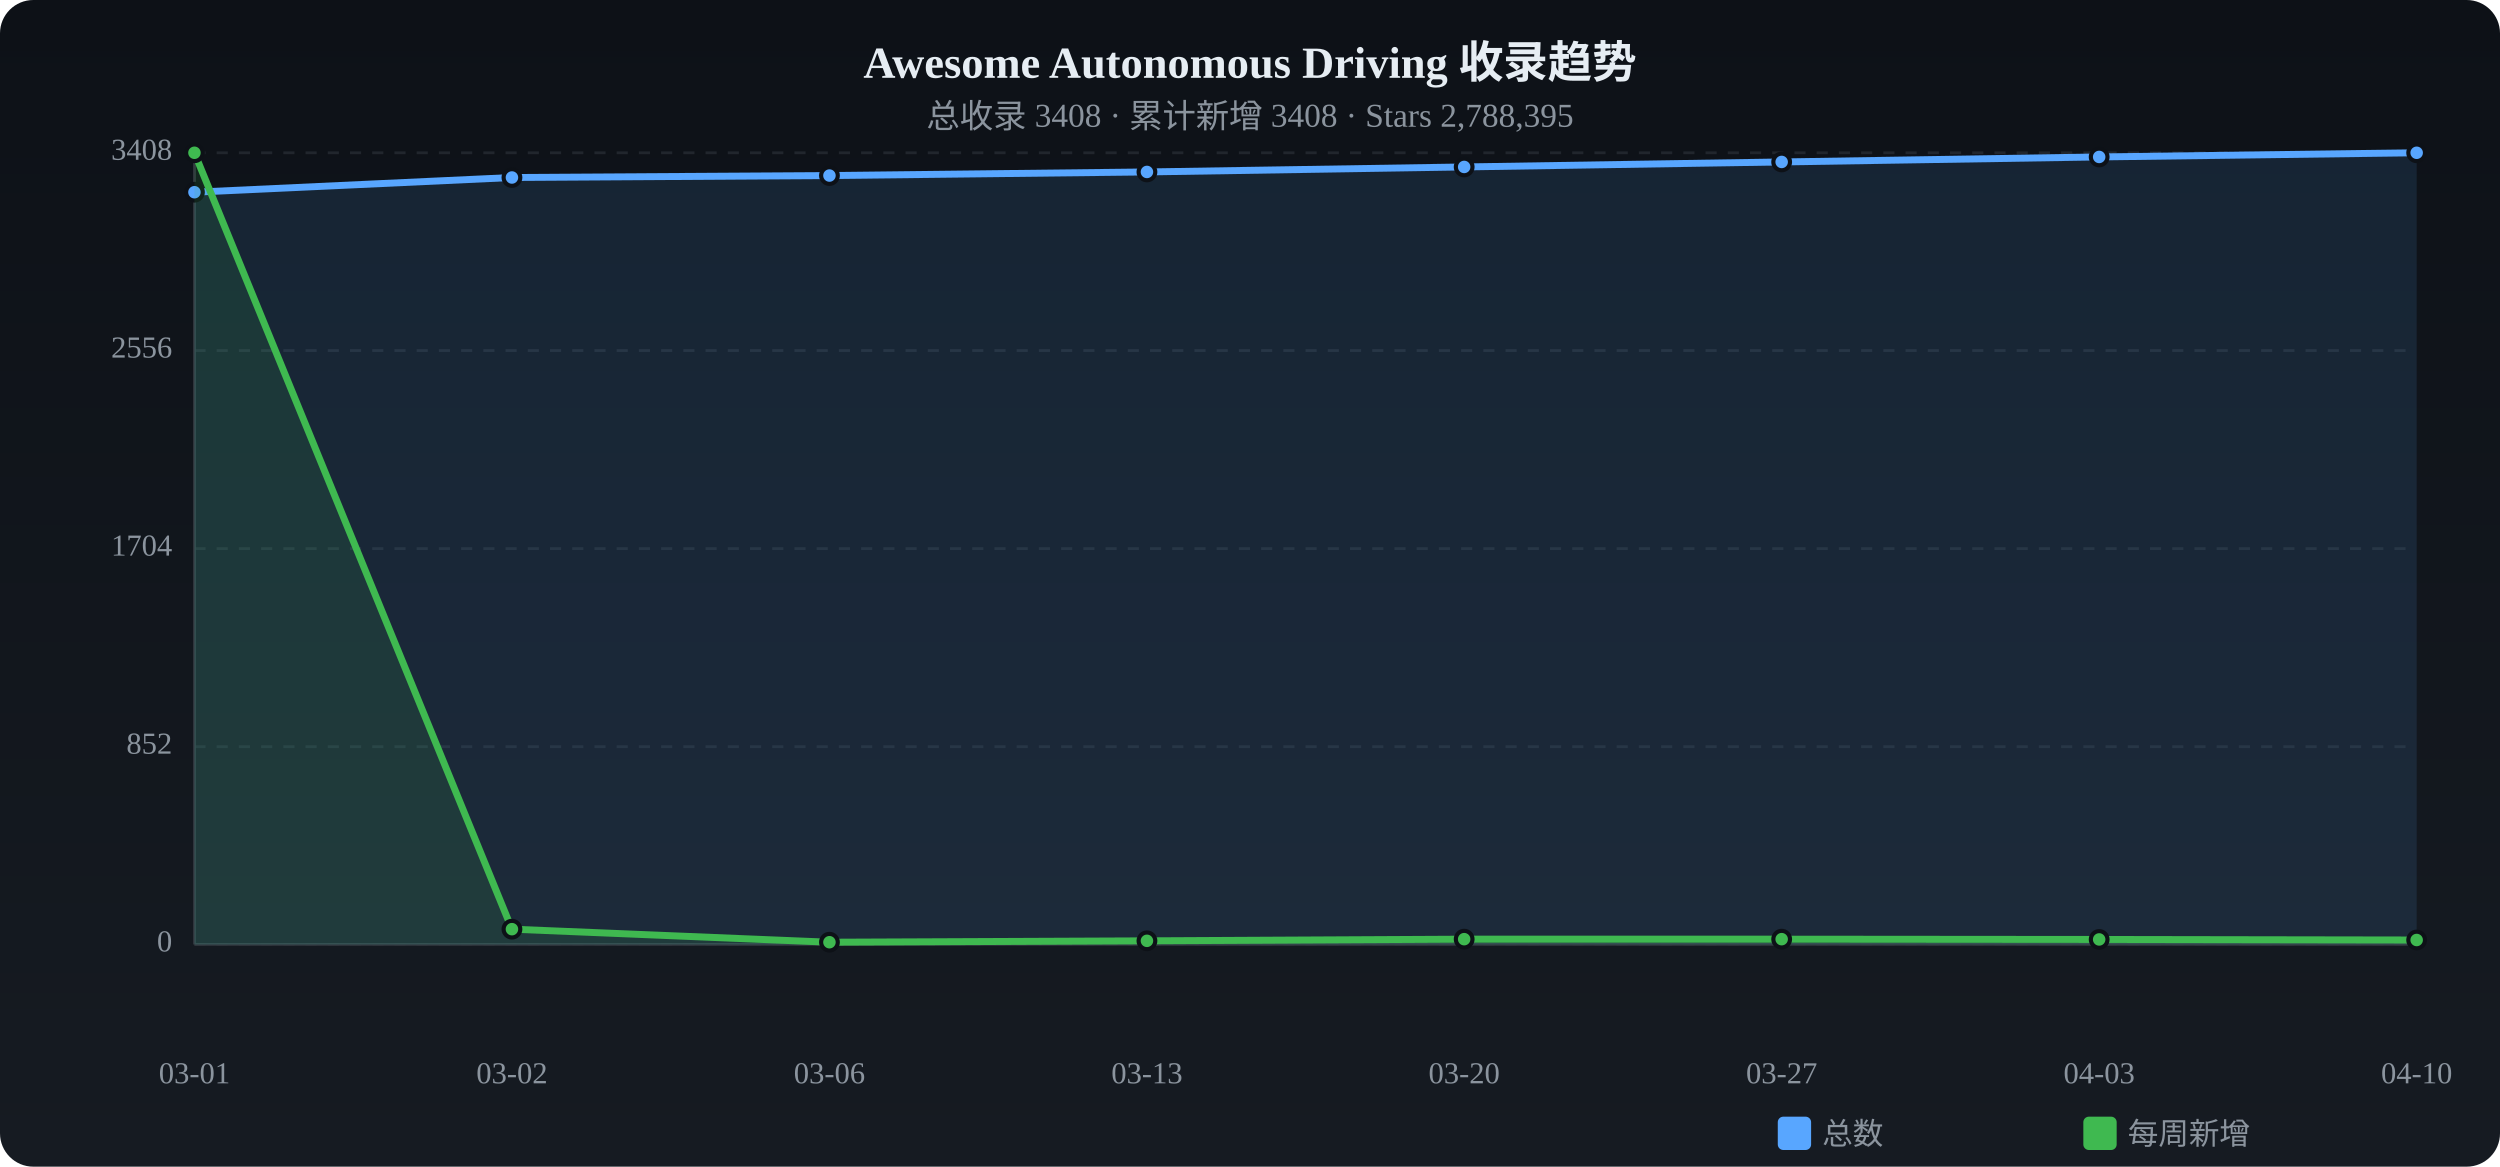
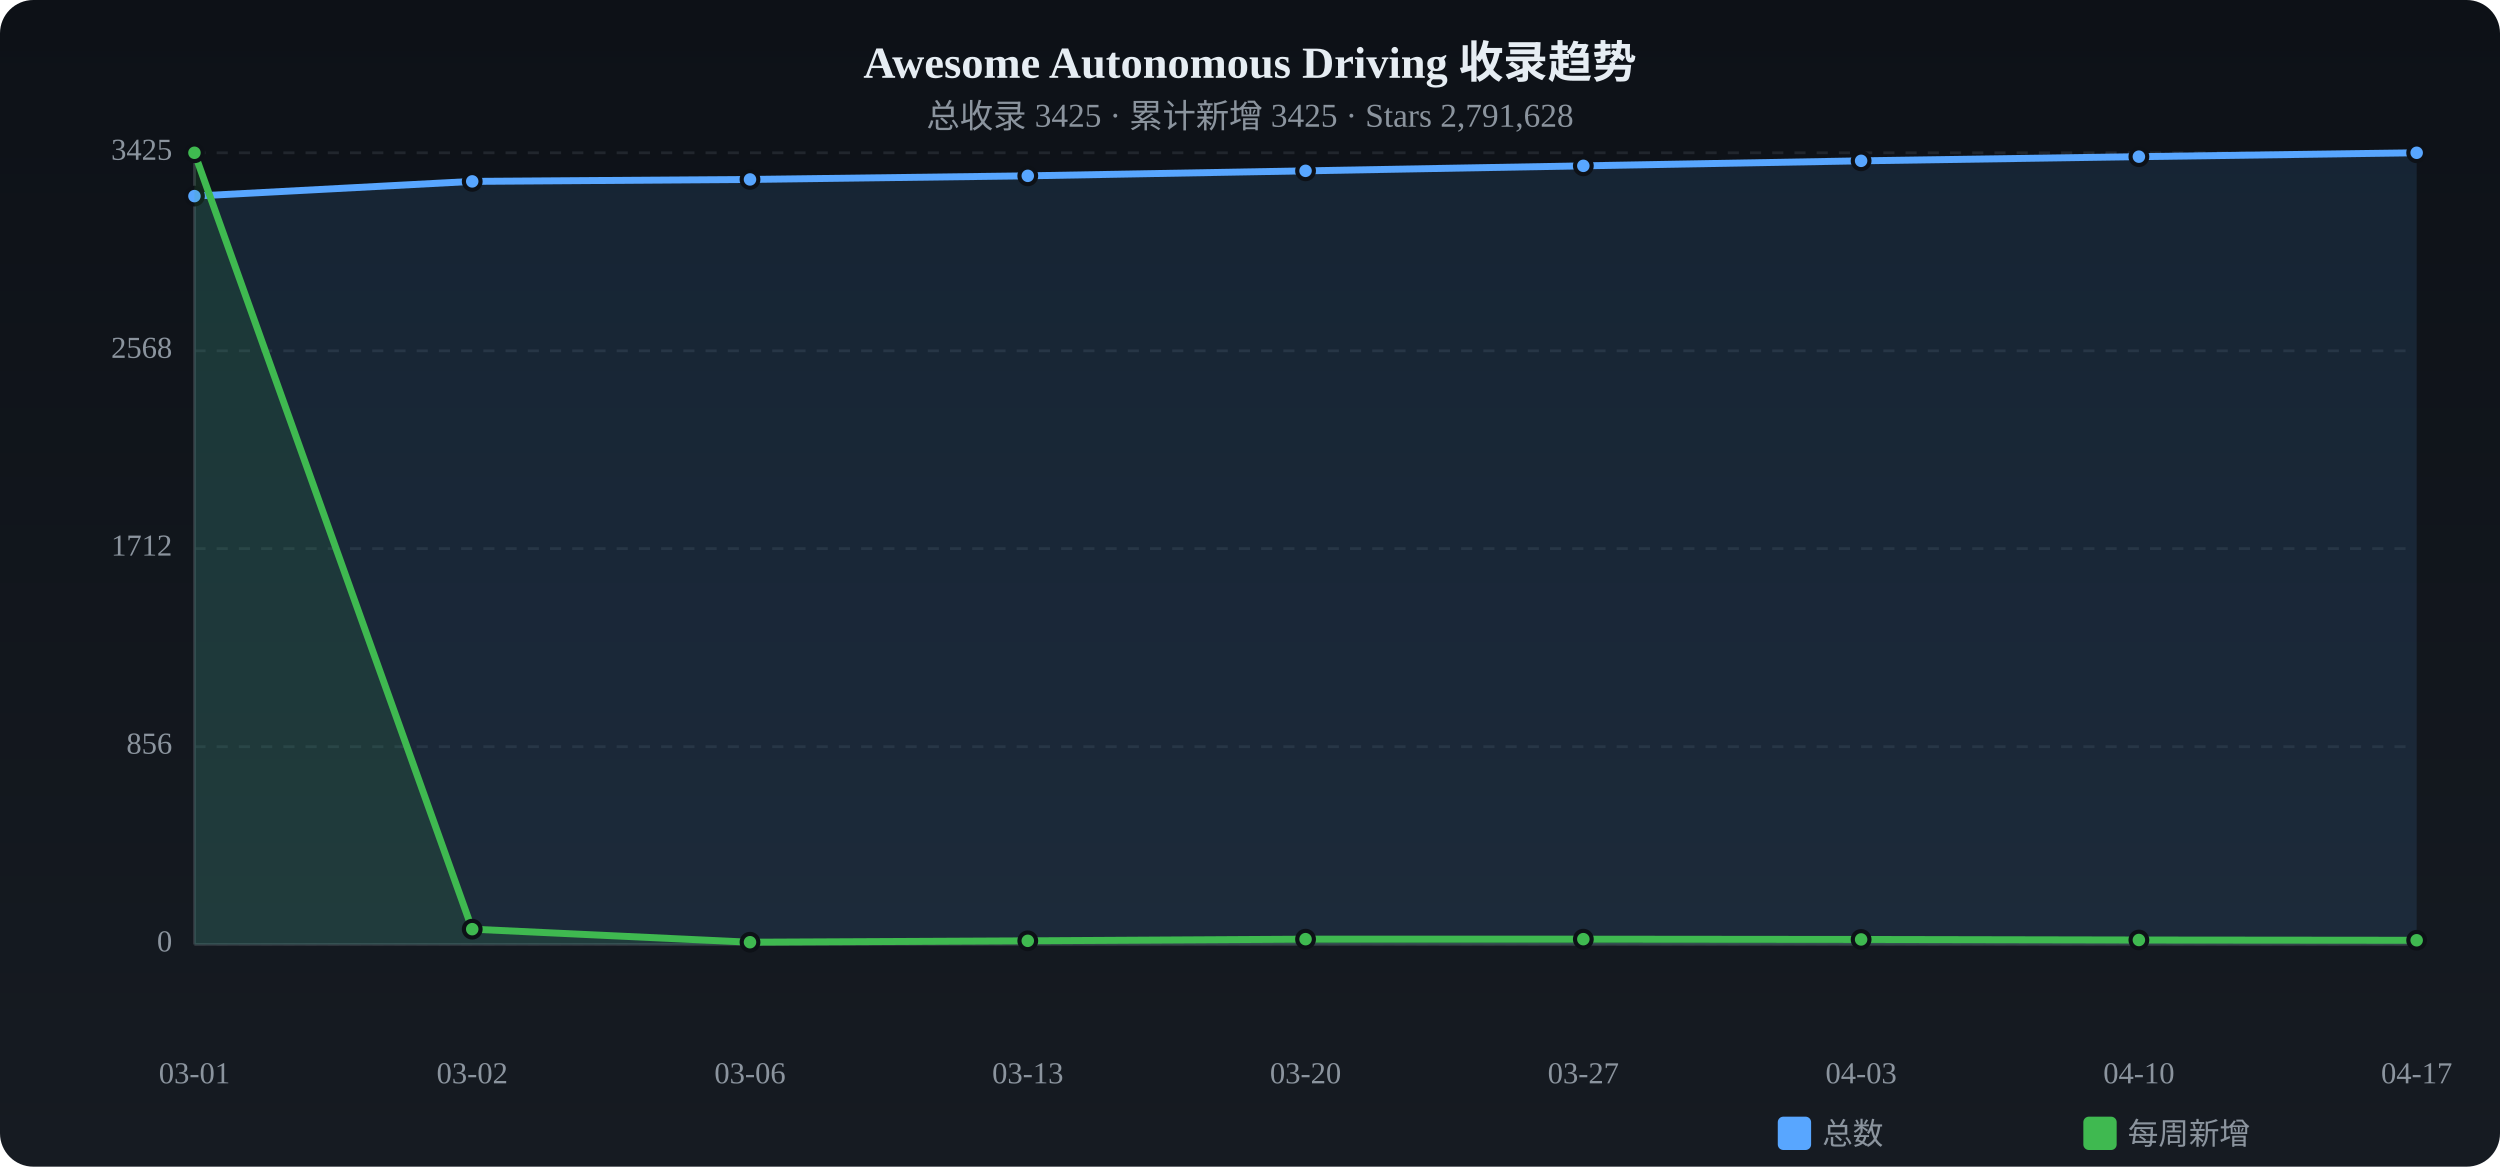
<svg xmlns="http://www.w3.org/2000/svg" viewBox="0 0 900 420" width="900" height="420">
  <defs>
    <linearGradient id="tbg" x1="0%" y1="0%" x2="0%" y2="100%">
      <stop offset="0%" stop-color="#0d1117" />
      <stop offset="100%" stop-color="#161b22" />
    </linearGradient>
  </defs>
  <rect width="900" height="420" rx="12" fill="url(#tbg)" />
  <text x="450.0" y="28" text-anchor="middle" fill="#e6edf3" font-size="16" font-weight="bold">Awesome Autonomous Driving 收录趋势</text>
-   <text x="450.0" y="46" text-anchor="middle" fill="#8b949e" font-size="12">总收录 3408 · 累计新增 3408 · Stars 2,788,395</text>
+   <text x="450.0" y="46" text-anchor="middle" fill="#8b949e" font-size="12">总收录 3425 · 累计新增 3425 · Stars 2,791,628</text>
  <text x="62" y="340.0" text-anchor="end" fill="#8b949e" font-size="11" dominant-baseline="middle">0</text>
  <line x1="70" y1="340.0" x2="870" y2="340.0" stroke="#21262d" stroke-dasharray="4 4" />
-   <text x="62" y="268.8" text-anchor="end" fill="#8b949e" font-size="11" dominant-baseline="middle">852</text>
+   <text x="62" y="268.8" text-anchor="end" fill="#8b949e" font-size="11" dominant-baseline="middle">856</text>
  <line x1="70" y1="268.8" x2="870" y2="268.8" stroke="#21262d" stroke-dasharray="4 4" />
-   <text x="62" y="197.5" text-anchor="end" fill="#8b949e" font-size="11" dominant-baseline="middle">1704</text>
+   <text x="62" y="197.5" text-anchor="end" fill="#8b949e" font-size="11" dominant-baseline="middle">1712</text>
  <line x1="70" y1="197.5" x2="870" y2="197.5" stroke="#21262d" stroke-dasharray="4 4" />
-   <text x="62" y="126.2" text-anchor="end" fill="#8b949e" font-size="11" dominant-baseline="middle">2556</text>
-   <line x1="70" y1="126.2" x2="870" y2="126.2" stroke="#21262d" stroke-dasharray="4 4" />
-   <text x="62" y="55.0" text-anchor="end" fill="#8b949e" font-size="11" dominant-baseline="middle">3408</text>
+   <text x="62" y="126.3" text-anchor="end" fill="#8b949e" font-size="11" dominant-baseline="middle">2568</text>
+   <line x1="70" y1="126.3" x2="870" y2="126.3" stroke="#21262d" stroke-dasharray="4 4" />
+   <text x="62" y="55.0" text-anchor="end" fill="#8b949e" font-size="11" dominant-baseline="middle">3425</text>
  <line x1="70" y1="55.0" x2="870" y2="55.0" stroke="#21262d" stroke-dasharray="4 4" />
  <line x1="70" y1="55" x2="70" y2="340" stroke="#30363d" />
  <line x1="70" y1="340" x2="870" y2="340" stroke="#30363d" />
-   <path d="M70.0,69.2 L184.3,63.9 L298.6,63.2 L412.9,61.9 L527.1,60.1 L641.4,58.3 L755.7,56.5 L870.0,55.0 L870.0,340 L70.0,340 Z" fill="#58a6ff" opacity="0.12" />
-   <polyline points="70.0,69.2 184.3,63.9 298.6,63.2 412.9,61.9 527.1,60.1 641.4,58.3 755.7,56.5 870.0,55.0" fill="none" stroke="#58a6ff" stroke-width="2.5" stroke-linecap="round" stroke-linejoin="round" />
-   <circle cx="70.0" cy="69.2" r="3" fill="#58a6ff" stroke="#0d1117" stroke-width="1.5" />
-   <circle cx="184.3" cy="63.9" r="3" fill="#58a6ff" stroke="#0d1117" stroke-width="1.5" />
-   <circle cx="298.6" cy="63.2" r="3" fill="#58a6ff" stroke="#0d1117" stroke-width="1.5" />
-   <circle cx="412.9" cy="61.9" r="3" fill="#58a6ff" stroke="#0d1117" stroke-width="1.5" />
-   <circle cx="527.1" cy="60.1" r="3" fill="#58a6ff" stroke="#0d1117" stroke-width="1.5" />
-   <circle cx="641.4" cy="58.3" r="3" fill="#58a6ff" stroke="#0d1117" stroke-width="1.5" />
-   <circle cx="755.7" cy="56.5" r="3" fill="#58a6ff" stroke="#0d1117" stroke-width="1.5" />
+   <path d="M70.0,70.6 L170.0,65.3 L270.0,64.6 L370.0,63.3 L470.0,61.5 L570.0,59.7 L670.0,57.9 L770.0,56.4 L870.0,55.0 L870.0,340 L70.0,340 Z" fill="#58a6ff" opacity="0.12" />
+   <polyline points="70.0,70.6 170.0,65.3 270.0,64.6 370.0,63.3 470.0,61.5 570.0,59.7 670.0,57.9 770.0,56.4 870.0,55.0" fill="none" stroke="#58a6ff" stroke-width="2.5" stroke-linecap="round" stroke-linejoin="round" />
+   <circle cx="70.0" cy="70.6" r="3" fill="#58a6ff" stroke="#0d1117" stroke-width="1.5" />
+   <circle cx="170.0" cy="65.3" r="3" fill="#58a6ff" stroke="#0d1117" stroke-width="1.5" />
+   <circle cx="270.0" cy="64.6" r="3" fill="#58a6ff" stroke="#0d1117" stroke-width="1.5" />
+   <circle cx="370.0" cy="63.3" r="3" fill="#58a6ff" stroke="#0d1117" stroke-width="1.5" />
+   <circle cx="470.0" cy="61.5" r="3" fill="#58a6ff" stroke="#0d1117" stroke-width="1.5" />
+   <circle cx="570.0" cy="59.7" r="3" fill="#58a6ff" stroke="#0d1117" stroke-width="1.5" />
+   <circle cx="670.0" cy="57.9" r="3" fill="#58a6ff" stroke="#0d1117" stroke-width="1.5" />
+   <circle cx="770.0" cy="56.4" r="3" fill="#58a6ff" stroke="#0d1117" stroke-width="1.5" />
  <circle cx="870.0" cy="55.0" r="3" fill="#58a6ff" stroke="#0d1117" stroke-width="1.5" />
-   <path d="M70.0,55.0 L184.3,334.5 L298.6,339.2 L412.9,338.7 L527.1,338.1 L641.4,338.1 L755.7,338.2 L870.0,338.4 L870.0,340 L70.0,340 Z" fill="#3fb950" opacity="0.12" />
-   <polyline points="70.0,55.0 184.3,334.5 298.6,339.2 412.9,338.7 527.1,338.1 641.4,338.1 755.7,338.2 870.0,338.4" fill="none" stroke="#3fb950" stroke-width="2.5" stroke-linecap="round" stroke-linejoin="round" />
+   <path d="M70.0,55.0 L170.0,334.5 L270.0,339.2 L370.0,338.7 L470.0,338.1 L570.0,338.1 L670.0,338.2 L770.0,338.4 L870.0,338.5 L870.0,340 L70.0,340 Z" fill="#3fb950" opacity="0.12" />
+   <polyline points="70.0,55.0 170.0,334.5 270.0,339.2 370.0,338.7 470.0,338.1 570.0,338.1 670.0,338.2 770.0,338.4 870.0,338.5" fill="none" stroke="#3fb950" stroke-width="2.5" stroke-linecap="round" stroke-linejoin="round" />
  <circle cx="70.0" cy="55.0" r="3" fill="#3fb950" stroke="#0d1117" stroke-width="1.5" />
-   <circle cx="184.3" cy="334.5" r="3" fill="#3fb950" stroke="#0d1117" stroke-width="1.5" />
-   <circle cx="298.6" cy="339.2" r="3" fill="#3fb950" stroke="#0d1117" stroke-width="1.5" />
-   <circle cx="412.9" cy="338.7" r="3" fill="#3fb950" stroke="#0d1117" stroke-width="1.5" />
-   <circle cx="527.1" cy="338.1" r="3" fill="#3fb950" stroke="#0d1117" stroke-width="1.5" />
-   <circle cx="641.4" cy="338.1" r="3" fill="#3fb950" stroke="#0d1117" stroke-width="1.5" />
-   <circle cx="755.7" cy="338.2" r="3" fill="#3fb950" stroke="#0d1117" stroke-width="1.5" />
-   <circle cx="870.0" cy="338.4" r="3" fill="#3fb950" stroke="#0d1117" stroke-width="1.5" />
+   <circle cx="170.0" cy="334.5" r="3" fill="#3fb950" stroke="#0d1117" stroke-width="1.5" />
+   <circle cx="270.0" cy="339.2" r="3" fill="#3fb950" stroke="#0d1117" stroke-width="1.5" />
+   <circle cx="370.0" cy="338.7" r="3" fill="#3fb950" stroke="#0d1117" stroke-width="1.5" />
+   <circle cx="470.0" cy="338.1" r="3" fill="#3fb950" stroke="#0d1117" stroke-width="1.5" />
+   <circle cx="570.0" cy="338.1" r="3" fill="#3fb950" stroke="#0d1117" stroke-width="1.5" />
+   <circle cx="670.0" cy="338.2" r="3" fill="#3fb950" stroke="#0d1117" stroke-width="1.5" />
+   <circle cx="770.0" cy="338.4" r="3" fill="#3fb950" stroke="#0d1117" stroke-width="1.5" />
+   <circle cx="870.0" cy="338.5" r="3" fill="#3fb950" stroke="#0d1117" stroke-width="1.5" />
  <text x="70.0" y="390" text-anchor="middle" fill="#8b949e" font-size="11">03-01</text>
-   <text x="184.3" y="390" text-anchor="middle" fill="#8b949e" font-size="11">03-02</text>
-   <text x="298.6" y="390" text-anchor="middle" fill="#8b949e" font-size="11">03-06</text>
-   <text x="412.9" y="390" text-anchor="middle" fill="#8b949e" font-size="11">03-13</text>
-   <text x="527.1" y="390" text-anchor="middle" fill="#8b949e" font-size="11">03-20</text>
-   <text x="641.4" y="390" text-anchor="middle" fill="#8b949e" font-size="11">03-27</text>
-   <text x="755.7" y="390" text-anchor="middle" fill="#8b949e" font-size="11">04-03</text>
-   <text x="870.0" y="390" text-anchor="middle" fill="#8b949e" font-size="11">04-10</text>
+   <text x="170.0" y="390" text-anchor="middle" fill="#8b949e" font-size="11">03-02</text>
+   <text x="270.0" y="390" text-anchor="middle" fill="#8b949e" font-size="11">03-06</text>
+   <text x="370.0" y="390" text-anchor="middle" fill="#8b949e" font-size="11">03-13</text>
+   <text x="470.0" y="390" text-anchor="middle" fill="#8b949e" font-size="11">03-20</text>
+   <text x="570.0" y="390" text-anchor="middle" fill="#8b949e" font-size="11">03-27</text>
+   <text x="670.0" y="390" text-anchor="middle" fill="#8b949e" font-size="11">04-03</text>
+   <text x="770.0" y="390" text-anchor="middle" fill="#8b949e" font-size="11">04-10</text>
+   <text x="870.0" y="390" text-anchor="middle" fill="#8b949e" font-size="11">04-17</text>
  <rect x="640" y="402" width="12" height="12" rx="2" fill="#58a6ff" />
  <text x="656" y="412" fill="#8b949e" font-size="11">总数</text>
  <rect x="750" y="402" width="12" height="12" rx="2" fill="#3fb950" />
  <text x="766" y="412" fill="#8b949e" font-size="11">每周新增</text>
</svg>
